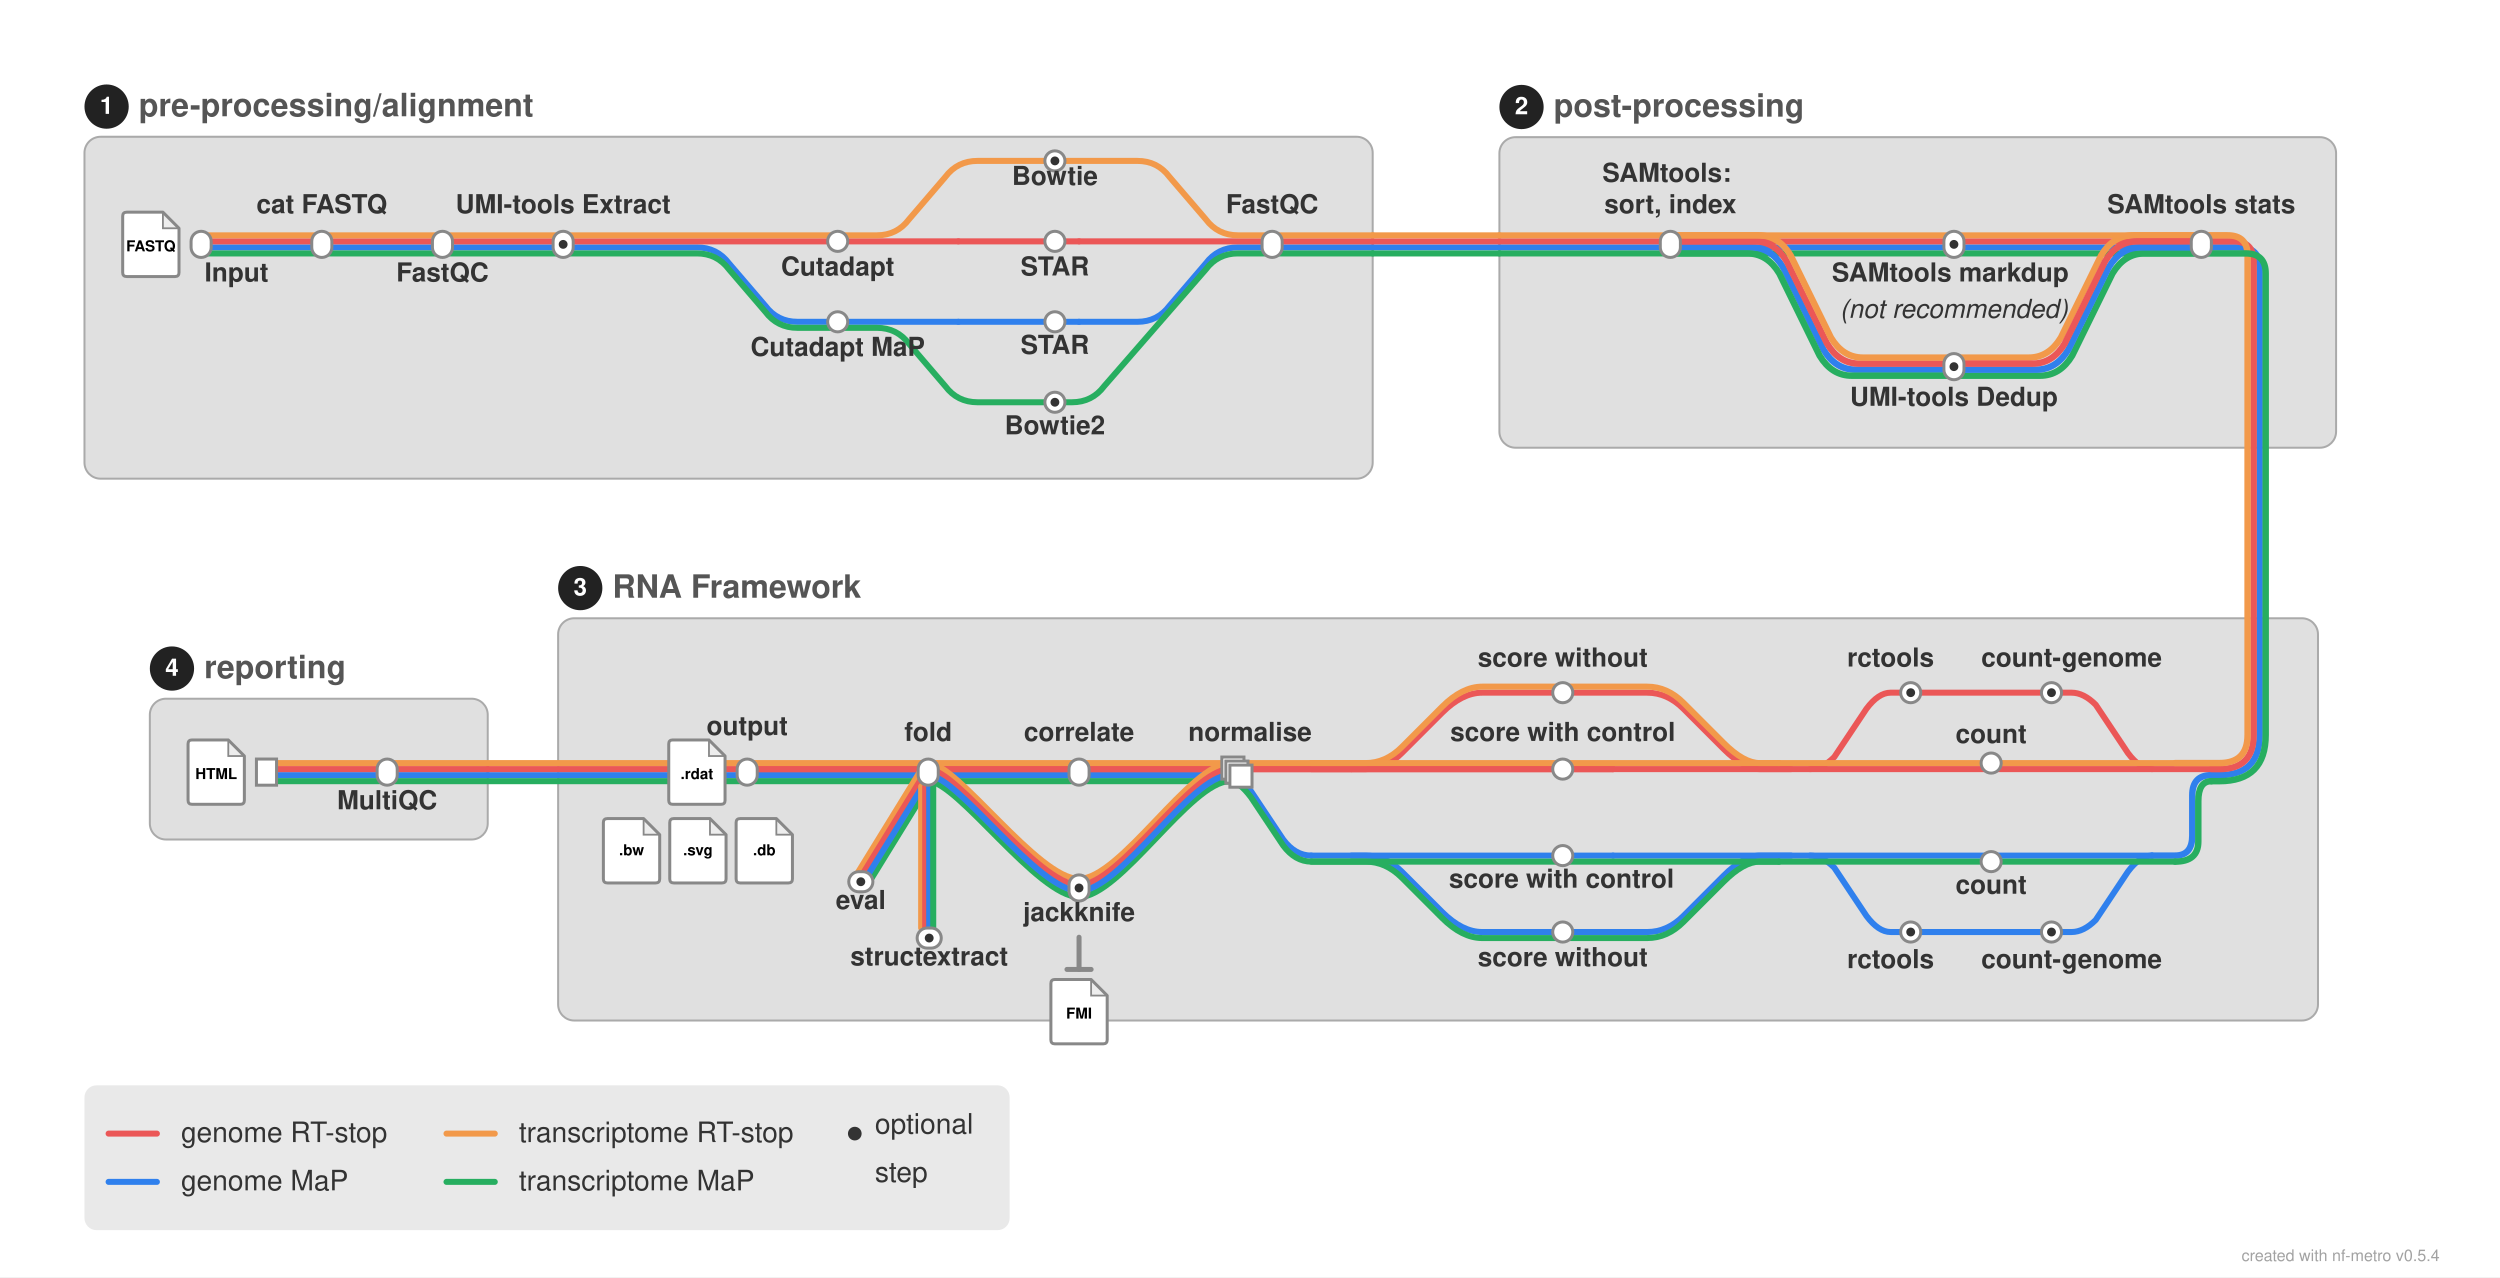
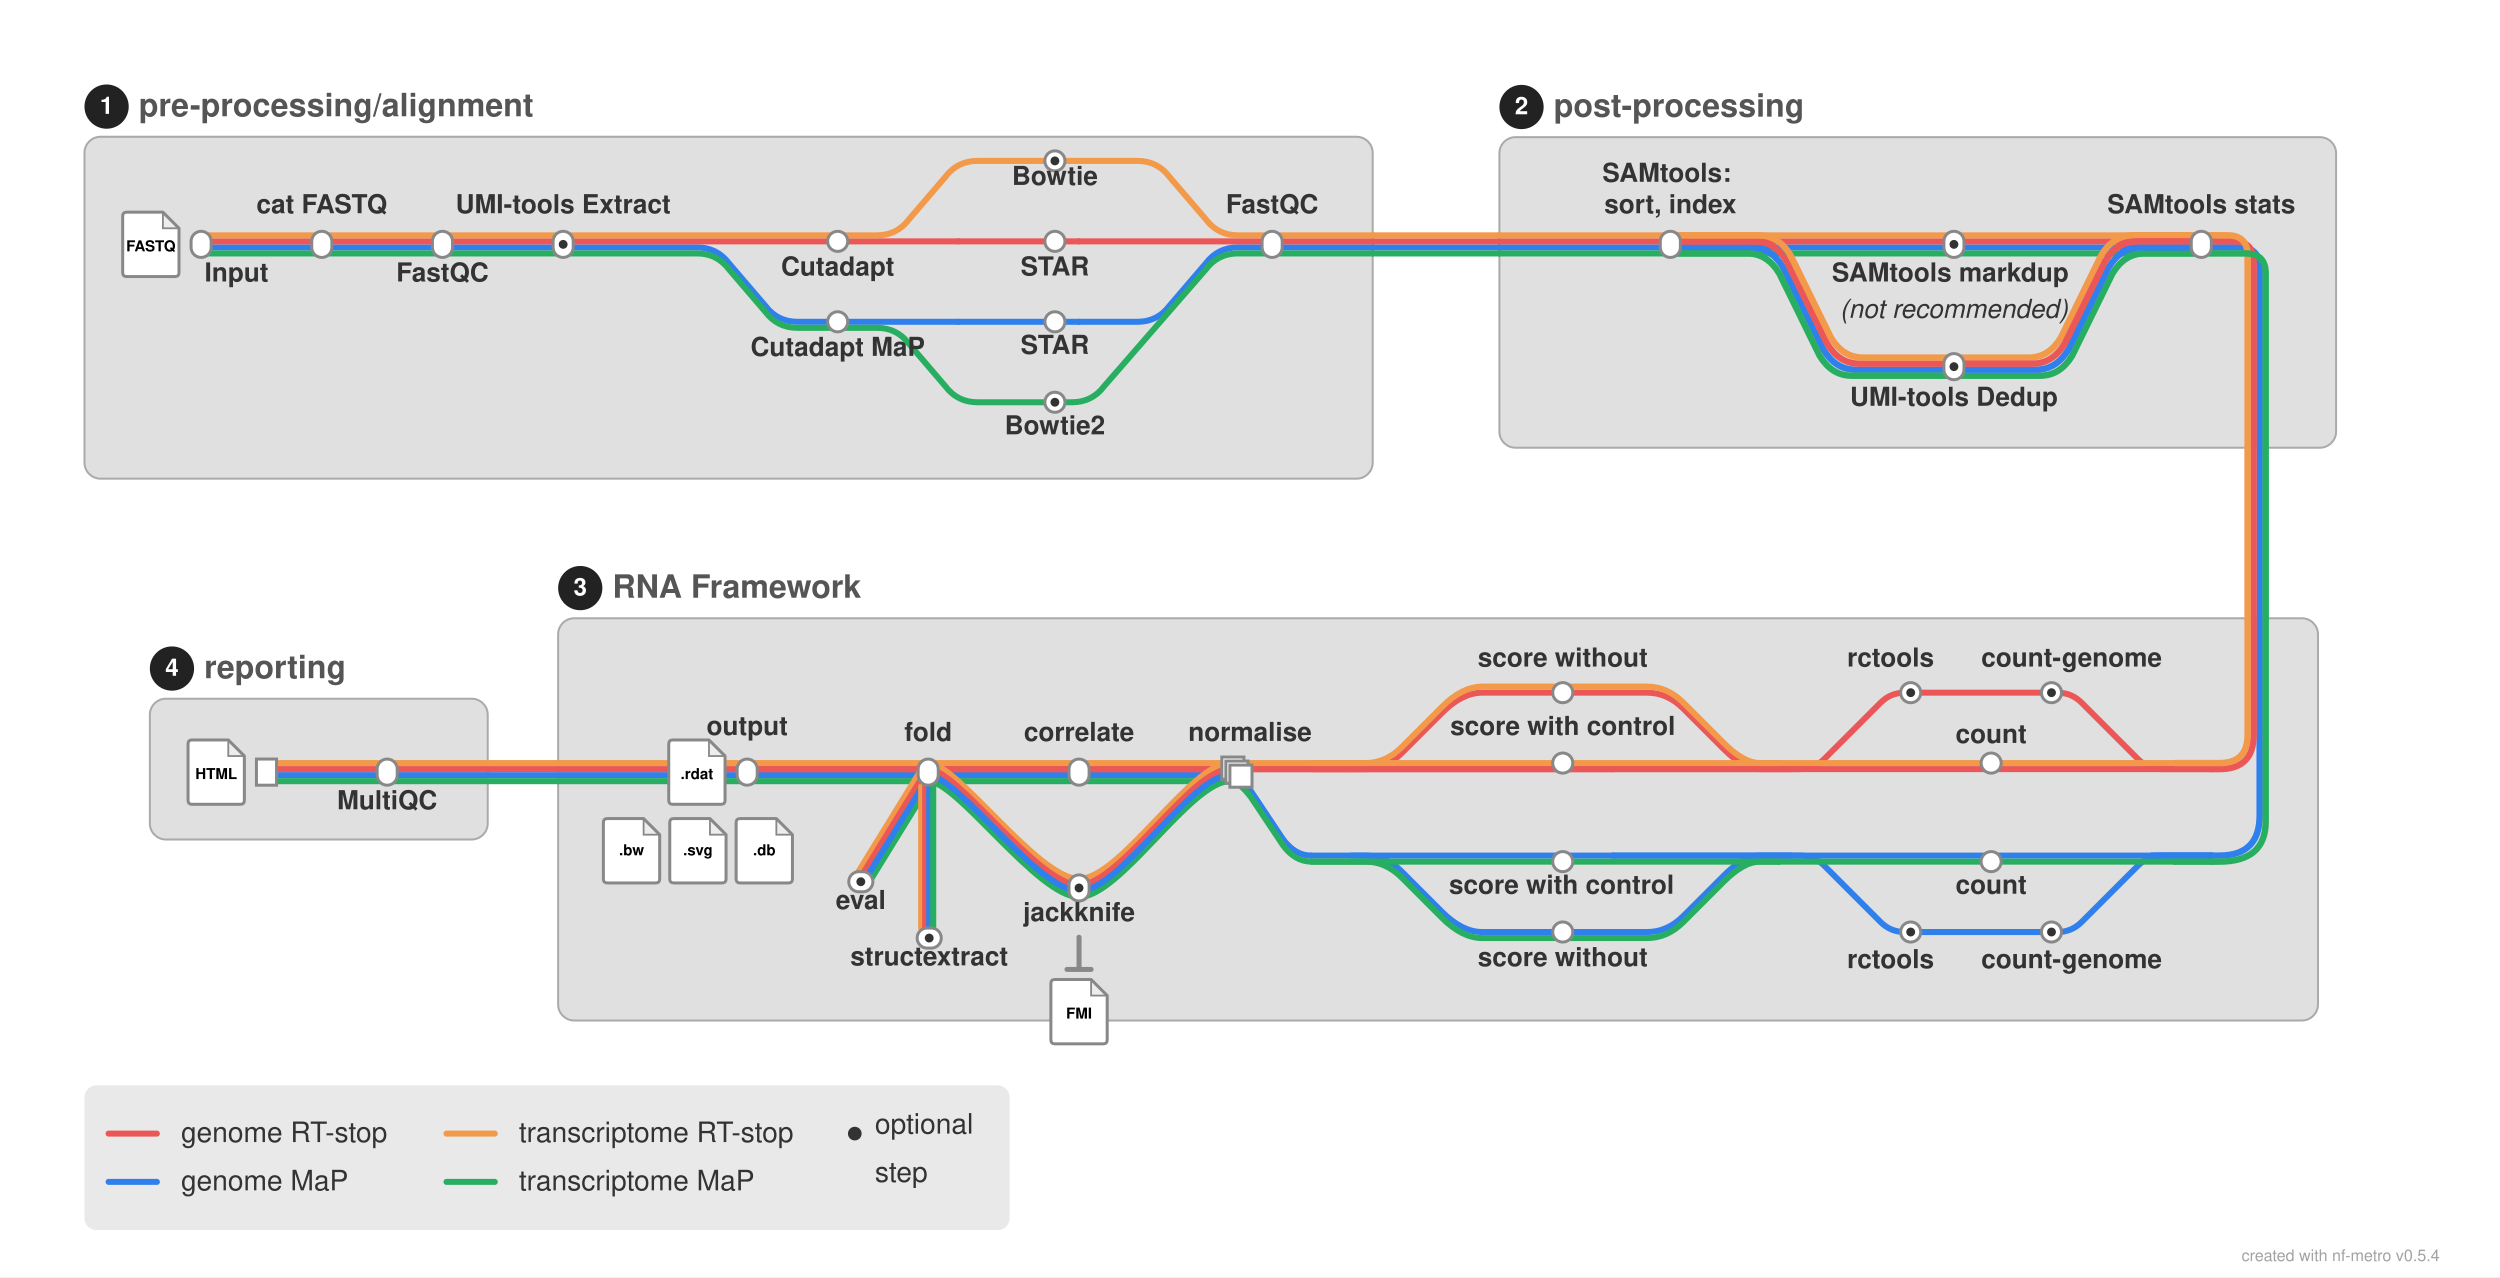
<svg xmlns="http://www.w3.org/2000/svg" width="1243" height="635" viewBox="420 0 1243 635">
  <defs>
</defs>
  <rect x="0" y="0" width="1663" height="635" fill="#ffffff" />
  <rect x="462" y="68.0" width="640.5" height="170.0" rx="8" ry="8" fill="#e0e0e0" stroke="#aaaaaa" stroke-width="1.0" />
  <circle cx="473" cy="53.0" r="11" fill="#222222" class="nf-metro-section-num-circle" />
  <text x="473" y="53.0" font-size="12" fill="#ffffff" font-family="'Helvetica Neue', Helvetica, Arial, sans-serif" font-weight="bold" text-anchor="middle" dy="0.3em">1</text>
  <text x="489" y="53.0" font-size="16.0" fill="#555555" font-family="'Helvetica Neue', Helvetica, Arial, sans-serif" font-weight="bold" dy="0.3em" class="nf-metro-section-label">pre-processing/alignment</text>
  <rect x="1165.5" y="68.2" width="416.0" height="154.4" rx="8" ry="8" fill="#e0e0e0" stroke="#aaaaaa" stroke-width="1.0" />
  <circle cx="1176.5" cy="53.2" r="11" fill="#222222" class="nf-metro-section-num-circle" />
  <text x="1176.5" y="53.2" font-size="12" fill="#ffffff" font-family="'Helvetica Neue', Helvetica, Arial, sans-serif" font-weight="bold" text-anchor="middle" dy="0.3em">2</text>
  <text x="1192.5" y="53.2" font-size="16.0" fill="#555555" font-family="'Helvetica Neue', Helvetica, Arial, sans-serif" font-weight="bold" dy="0.3em" class="nf-metro-section-label">post-processing</text>
  <rect x="697.5" y="307.4" width="875.0" height="200.0" rx="8" ry="8" fill="#e0e0e0" stroke="#aaaaaa" stroke-width="1.0" />
  <circle cx="708.5" cy="292.4" r="11" fill="#222222" class="nf-metro-section-num-circle" />
  <text x="708.5" y="292.4" font-size="12" fill="#ffffff" font-family="'Helvetica Neue', Helvetica, Arial, sans-serif" font-weight="bold" text-anchor="middle" dy="0.3em">3</text>
  <text x="724.5" y="292.4" font-size="16.0" fill="#555555" font-family="'Helvetica Neue', Helvetica, Arial, sans-serif" font-weight="bold" dy="0.3em" class="nf-metro-section-label">RNA Framework</text>
  <rect x="494.5" y="347.4" width="168.0" height="70.0" rx="8" ry="8" fill="#e0e0e0" stroke="#aaaaaa" stroke-width="1.0" />
  <circle cx="505.5" cy="332.4" r="11" fill="#222222" class="nf-metro-section-num-circle" />
  <text x="505.5" y="332.4" font-size="12" fill="#ffffff" font-family="'Helvetica Neue', Helvetica, Arial, sans-serif" font-weight="bold" text-anchor="middle" dy="0.3em">4</text>
  <text x="521.5" y="332.4" font-size="16.0" fill="#555555" font-family="'Helvetica Neue', Helvetica, Arial, sans-serif" font-weight="bold" dy="0.3em" class="nf-metro-section-label">reporting</text>
  <path d="M1197,463.4L1157,463.4Q1147,463.4 1137,453.4L1117,433.4Q1109,425.4 1099,425.4L1072,425.4" stroke="#2f80ed" stroke-width="3.0" fill="none" stroke-linecap="round" stroke-linejoin="round" />
  <path d="M1197,344.4L1157,344.4Q1147,344.4 1137,354.4L1117,374.4Q1109,382.4 1099,382.4L1072,382.4" stroke="#eb5757" stroke-width="3.0" fill="none" stroke-linecap="round" stroke-linejoin="round" />
  <path d="M1310.5,425.4L1295,425.4Q1287,425.4 1277,435.4L1257,455.4Q1249,463.4 1239,463.4L1197,463.4" stroke="#2f80ed" stroke-width="3.0" fill="none" stroke-linecap="round" stroke-linejoin="round" />
  <path d="M1222,425.4L1092,425.4" stroke="#2f80ed" stroke-width="3.0" stroke-linecap="round" />
  <path d="M1072,425.4Q1064,425.4 1058,417.4L1042,393.4Q1036,385.4 1031.5,385.4" stroke="#2f80ed" stroke-width="3.0" fill="none" stroke-linecap="round" stroke-linejoin="round" />
-   <path d="M1519.5,385.4Q1510,385.4 1510,395.4L1510,415.4Q1510,425.4 1501.5,425.4L1490,425.4" stroke="#2f80ed" stroke-width="3.2" fill="none" stroke-linecap="round" stroke-linejoin="round" />
-   <path d="M1490,425.4Q1484,425.4 1478,433.4L1462,457.4Q1456,463.4 1450,463.4L1360,463.4Q1354,463.4 1348,455.4L1332,431.4Q1326,425.4 1320,425.4L1222,425.4" stroke="#2f80ed" stroke-width="3.0" fill="none" stroke-linecap="round" stroke-linejoin="round" />
-   <path d="M1490,425.4L1320,425.4" stroke="#2f80ed" stroke-width="3.0" stroke-linecap="round" />
+   <path d="M1519.5,425.4L1490,425.4" stroke="#2f80ed" stroke-width="3.2" fill="none" stroke-linecap="round" stroke-linejoin="round" />
+   <path d="M1519.5,425.4L1495,425.4Q1488,425.4 1483,430.4L1455,458.4Q1450,463.4 1443,463.4L1367,463.4Q1360,463.4 1355,458.4L1327,430.4Q1322,425.4 1315,425.4L1222,425.4" stroke="#2f80ed" stroke-width="3.0" fill="none" stroke-linecap="round" stroke-linejoin="round" />
+   <path d="M1519.5,425.4L1222,425.4" stroke="#2f80ed" stroke-width="3.0" stroke-linecap="round" />
  <path d="M1031.5,385.4L956.5,385.4" stroke="#2f80ed" stroke-width="3.0" stroke-linecap="round" />
  <path d="M956.5,385.4L791.5,385.4" stroke="#2f80ed" stroke-width="3.0" stroke-linecap="round" />
  <path d="M612.5,385.4L552.5,385.4" stroke="#2f80ed" stroke-width="3.0" stroke-linecap="round" />
  <path d="M791.5,385.4L1031.5,385.4" stroke="#2f80ed" stroke-width="3.0" stroke-linecap="round" />
  <path d="M662.5,385.4L612.5,385.4" stroke="#2f80ed" stroke-width="3.0" stroke-linecap="round" />
  <path d="M1031.5,385.4L662.5,385.4" stroke="#2f80ed" stroke-width="3.0" stroke-linecap="round" />
-   <path d="M1519.5,382.4L1490,382.4Q1484,382.4 1478,374.4L1462,350.4Q1456,344.4 1450,344.4L1360,344.4Q1354,344.4 1348,352.4L1332,376.4Q1326,382.4 1320,382.4L1222,382.4" stroke="#eb5757" stroke-width="3.0" fill="none" stroke-linecap="round" stroke-linejoin="round" />
-   <path d="M1490,382.4L1320,382.4" stroke="#eb5757" stroke-width="3.0" stroke-linecap="round" />
+   <path d="M1519.5,382.4L1495,382.4Q1488,382.4 1483,377.4L1455,349.4Q1450,344.4 1443,344.4L1367,344.4Q1360,344.4 1355,349.4L1327,377.4Q1322,382.4 1315,382.4L1222,382.4" stroke="#eb5757" stroke-width="3.0" fill="none" stroke-linecap="round" stroke-linejoin="round" />
+   <path d="M1519.5,382.4L1222,382.4" stroke="#eb5757" stroke-width="3.0" stroke-linecap="round" />
  <path d="M1310.5,382.4L1295,382.4Q1287,382.4 1277,372.4L1257,352.4Q1249,344.4 1239,344.4L1197,344.4" stroke="#eb5757" stroke-width="3.0" fill="none" stroke-linecap="round" stroke-linejoin="round" />
  <path d="M1222,382.4L1092,382.4" stroke="#eb5757" stroke-width="3.0" stroke-linecap="round" />
  <path d="M1092,382.4L1031.5,382.4" stroke="#eb5757" stroke-width="3.0" stroke-linecap="round" />
  <path d="M1031.5,382.4L956.5,382.4" stroke="#eb5757" stroke-width="3.0" stroke-linecap="round" />
  <path d="M956.5,382.4L881.5,382.4" stroke="#eb5757" stroke-width="3.0" stroke-linecap="round" />
  <path d="M881.5,382.4L791.5,382.4" stroke="#eb5757" stroke-width="3.0" stroke-linecap="round" />
  <path d="M612.5,382.4L552.5,382.4" stroke="#eb5757" stroke-width="3.0" stroke-linecap="round" />
  <path d="M791.5,382.4L1222,382.4" stroke="#eb5757" stroke-width="3.0" stroke-linecap="round" />
  <path d="M662.5,382.4L612.5,382.4" stroke="#eb5757" stroke-width="3.0" stroke-linecap="round" />
  <path d="M1222,382.4L662.5,382.4" stroke="#eb5757" stroke-width="3.0" stroke-linecap="round" />
  <path d="M836.5,160L896.5,160" stroke="#2f80ed" stroke-width="3.0" stroke-linecap="round" />
  <path d="M896.5,160L956.5,160" stroke="#2f80ed" stroke-width="3.0" stroke-linecap="round" />
  <path d="M956.5,160L985.5,160Q995.5,160 1001.5,152L1019.5,131Q1025.5,123 1035.5,123L1052.5,123" stroke="#2f80ed" stroke-width="3.0" fill="none" stroke-linecap="round" stroke-linejoin="round" />
  <path d="M520,123L580,123" stroke="#2f80ed" stroke-width="3.0" stroke-linecap="round" />
  <path d="M580,123L640,123" stroke="#2f80ed" stroke-width="3.0" stroke-linecap="round" />
  <path d="M640,123L700,123" stroke="#2f80ed" stroke-width="3.0" stroke-linecap="round" />
  <path d="M700,123L766.5,123Q776.5,123 782.5,131L800.5,152Q806.5,160 816.5,160L836.5,160" stroke="#2f80ed" stroke-width="3.0" fill="none" stroke-linecap="round" stroke-linejoin="round" />
  <path d="M1250.5,123L1391.5,123" stroke="#2f80ed" stroke-width="3.0" stroke-linecap="round" />
  <path d="M1250.5,126L1391.5,126" stroke="#27ae60" stroke-width="3.0" stroke-linecap="round" />
  <path d="M1250.5,123L1290.6,123Q1300.6,123 1306.6,133L1326.6,173.8Q1332.6,183.8 1342.6,183.8L1391.5,183.8" stroke="#2f80ed" stroke-width="3.2" fill="none" stroke-linecap="round" stroke-linejoin="round" />
  <path d="M1391.5,123L1514.5,123" stroke="#2f80ed" stroke-width="3.0" stroke-linecap="round" />
  <path d="M1052.5,123L1102.5,123" stroke="#2f80ed" stroke-width="3.0" stroke-linecap="round" />
  <path d="M1165.5,123L1250.5,123" stroke="#2f80ed" stroke-width="3.0" stroke-linecap="round" />
-   <path d="M1514.5,123L1533.5,123Q1543.5,123 1543.5,133L1543.5,365.4Q1543.5,385.4 1523.5,385.4L1519.5,385.4" stroke="#2f80ed" stroke-width="3.2" fill="none" stroke-linecap="round" stroke-linejoin="round" />
+   <path d="M1514.5,123L1533.5,123Q1543.5,123 1543.5,133L1543.5,405.4Q1543.5,425.4 1523.5,425.4L1519.5,425.4" stroke="#2f80ed" stroke-width="3.2" fill="none" stroke-linecap="round" stroke-linejoin="round" />
  <path d="M1102.5,123L1165.5,123" stroke="#2f80ed" stroke-width="3.0" stroke-linecap="round" />
  <path d="M520,120L580,120" stroke="#eb5757" stroke-width="3.0" stroke-linecap="round" />
  <path d="M580,120L640,120" stroke="#eb5757" stroke-width="3.0" stroke-linecap="round" />
  <path d="M640,120L700,120" stroke="#eb5757" stroke-width="3.0" stroke-linecap="round" />
  <path d="M700,120L836.5,120" stroke="#eb5757" stroke-width="3.0" stroke-linecap="round" />
  <path d="M836.5,120L896.5,120" stroke="#eb5757" stroke-width="3.0" stroke-linecap="round" />
  <path d="M896.5,120L956.5,120" stroke="#eb5757" stroke-width="3.0" stroke-linecap="round" />
  <path d="M956.5,120L1052.5,120" stroke="#eb5757" stroke-width="3.0" stroke-linecap="round" />
  <path d="M1250.5,120L1391.5,120" stroke="#eb5757" stroke-width="3.0" stroke-linecap="round" />
  <path d="M1250.5,120L1292.4,120Q1302.4,120 1308.4,130L1328.4,170.8Q1334.4,180.8 1344.4,180.8L1391.5,180.8" stroke="#eb5757" stroke-width="3.2" fill="none" stroke-linecap="round" stroke-linejoin="round" />
  <path d="M1391.5,120L1514.5,120" stroke="#eb5757" stroke-width="3.0" stroke-linecap="round" />
  <path d="M1052.5,120L1102.5,120" stroke="#eb5757" stroke-width="3.0" stroke-linecap="round" />
  <path d="M1165.5,120L1250.5,120" stroke="#eb5757" stroke-width="3.0" stroke-linecap="round" />
  <path d="M1514.5,120L1530.5,120Q1540.5,120 1540.5,130L1540.5,365.4Q1540.5,382.4 1523.5,382.4L1519.5,382.4" stroke="#eb5757" stroke-width="3.2" fill="none" stroke-linecap="round" stroke-linejoin="round" />
  <path d="M1102.5,120L1165.5,120" stroke="#eb5757" stroke-width="3.0" stroke-linecap="round" />
  <path d="M520,117L856,117Q866,117 872,109L890,88Q896,80 906,80L944.5,80" stroke="#f2994a" stroke-width="3.0" fill="none" stroke-linecap="round" stroke-linejoin="round" />
  <path d="M944.5,80L985.5,80Q995.5,80 1001.5,88L1019.5,109Q1025.5,117 1035.5,117L1052.5,117" stroke="#f2994a" stroke-width="3.0" fill="none" stroke-linecap="round" stroke-linejoin="round" />
  <path d="M520,126L766.5,126Q776.5,126 782.5,134L800.5,155Q806.5,163 816.5,163L856,163Q866,163 872,171L890,192Q896,200 906,200L944.5,200" stroke="#27ae60" stroke-width="3.0" fill="none" stroke-linecap="round" stroke-linejoin="round" />
  <path d="M944.5,200L953,200Q963,200 969,192L1019.5,134Q1025.5,126 1035.5,126L1052.5,126" stroke="#27ae60" stroke-width="3.0" fill="none" stroke-linecap="round" stroke-linejoin="round" />
  <path d="M1052.5,117L1102.5,117" stroke="#f2994a" stroke-width="3.0" stroke-linecap="round" />
  <path d="M1102.5,117L1165.5,117" stroke="#f2994a" stroke-width="3.0" stroke-linecap="round" />
  <path d="M1165.5,117L1250.5,117" stroke="#f2994a" stroke-width="3.0" stroke-linecap="round" />
  <path d="M1250.5,117L1391.5,117" stroke="#f2994a" stroke-width="3.0" stroke-linecap="round" />
  <path d="M1250.5,117L1294.3,117Q1304.3,117 1310.3,127L1330.3,167.8Q1336.3,177.8 1346.3,177.8L1391.5,177.8" stroke="#f2994a" stroke-width="3.2" fill="none" stroke-linecap="round" stroke-linejoin="round" />
  <path d="M1391.5,117L1514.5,117" stroke="#f2994a" stroke-width="3.0" stroke-linecap="round" />
  <path d="M1052.5,126L1102.5,126" stroke="#27ae60" stroke-width="3.0" stroke-linecap="round" />
  <path d="M1102.5,126L1165.5,126" stroke="#27ae60" stroke-width="3.0" stroke-linecap="round" />
  <path d="M1165.5,126L1250.5,126" stroke="#27ae60" stroke-width="3.0" stroke-linecap="round" />
  <path d="M1250.5,126L1288.7,126Q1298.7,126 1304.7,136L1324.7,176.8Q1330.7,186.8 1340.7,186.8L1391.5,186.8" stroke="#27ae60" stroke-width="3.2" fill="none" stroke-linecap="round" stroke-linejoin="round" />
  <path d="M1391.5,126L1514.5,126" stroke="#27ae60" stroke-width="3.0" stroke-linecap="round" />
  <path d="M1391.5,177.8L1428.7,177.8Q1438.7,177.8 1444.7,167.8L1464.7,127Q1470.7,117 1480.7,117L1514.5,117" stroke="#f2994a" stroke-width="3.2" fill="none" stroke-linecap="round" stroke-linejoin="round" />
  <path d="M1514.5,117L1527.5,117Q1537.5,117 1537.5,127L1537.5,365.4Q1537.5,379.4 1523.5,379.4L1501.5,379.4" stroke="#f2994a" stroke-width="3.2" fill="none" stroke-linecap="round" stroke-linejoin="round" />
  <path d="M1391.5,186.8L1434.3,186.8Q1444.3,186.8 1450.3,176.8L1470.3,136Q1476.3,126 1486.3,126L1514.5,126" stroke="#27ae60" stroke-width="3.2" fill="none" stroke-linecap="round" stroke-linejoin="round" />
  <path d="M1391.5,183.8L1432.4,183.8Q1442.4,183.8 1448.4,173.8L1468.4,133Q1474.4,123 1484.4,123L1514.5,123" stroke="#2f80ed" stroke-width="3.2" fill="none" stroke-linecap="round" stroke-linejoin="round" />
  <path d="M1391.5,180.8L1430.6,180.8Q1440.6,180.8 1446.6,170.8L1466.6,130Q1472.6,120 1482.6,120L1514.5,120" stroke="#eb5757" stroke-width="3.2" fill="none" stroke-linecap="round" stroke-linejoin="round" />
-   <path d="M1514.5,126L1536.5,126Q1546.5,126 1546.5,136L1546.5,365.4Q1546.5,388.4 1523.5,388.4L1519.5,388.4" stroke="#27ae60" stroke-width="3.2" fill="none" stroke-linecap="round" stroke-linejoin="round" />
-   <path d="M1519.5,388.4Q1513,388.4 1513,398.4L1513,418.4Q1513,428.4 1501.5,428.4" stroke="#27ae60" stroke-width="3.2" fill="none" stroke-linecap="round" stroke-linejoin="round" />
+   <path d="M1514.5,126L1536.5,126Q1546.5,126 1546.5,136L1546.5,408.4Q1546.5,428.4 1523.5,428.4L1519.5,428.4" stroke="#27ae60" stroke-width="3.2" fill="none" stroke-linecap="round" stroke-linejoin="round" />
+   <path d="M1519.5,428.4L1501.5,428.4" stroke="#27ae60" stroke-width="3.2" fill="none" stroke-linecap="round" stroke-linejoin="round" />
  <rect x="939.5" y="75.0" width="10.0" height="10.0" rx="5.0" ry="5.0" fill="#ffffff" stroke="#888888" stroke-width="1.5" />
  <rect x="939.5" y="195.0" width="10.0" height="10.0" rx="5.0" ry="5.0" fill="#ffffff" stroke="#888888" stroke-width="1.5" />
  <text x="944.5" y="86.0" font-size="13.0" fill="#333333" font-family="'Helvetica Neue', Helvetica, Arial, sans-serif" font-weight="bold" text-anchor="middle" dominant-baseline="hanging">Bowtie</text>
  <text x="944.5" y="210.0" font-size="13.0" fill="#333333" font-family="'Helvetica Neue', Helvetica, Arial, sans-serif" font-weight="bold" text-anchor="middle" dominant-baseline="hanging">Bowtie2</text>
  <rect x="515" y="115.0" width="10.0" height="13.0" rx="5.0" ry="5.0" fill="#ffffff" stroke="#888888" stroke-width="1.5" />
  <path d="M483,105.5L501,105.5L509,113.5L509,135.5Q509,137.5 507,137.5L483,137.5Q481,137.5 481,135.5L481,107.5Q481,105.5 483,105.5Z" fill="#ffffff" stroke="#888888" stroke-width="1.5" stroke-linejoin="round" />
  <path d="M501,105.5L501,113.5L509,113.5Z" fill="#888888" opacity="0.15" stroke="none" />
  <path d="M501,105.5L501,113.5L509,113.5" fill="none" stroke="#888888" stroke-width="0.9" />
  <text x="495" y="122.7" font-size="7.5" fill="#000000" font-family="'Helvetica Neue', Helvetica, Arial, sans-serif" font-weight="bold" text-anchor="middle" dy="0.3em">FASTQ</text>
  <rect x="575" y="115.0" width="10.0" height="13.0" rx="5.0" ry="5.0" fill="#ffffff" stroke="#888888" stroke-width="1.5" />
  <rect x="635" y="115.0" width="10.0" height="13.0" rx="5.0" ry="5.0" fill="#ffffff" stroke="#888888" stroke-width="1.5" />
  <rect x="695" y="115.0" width="10.0" height="13.0" rx="5.0" ry="5.0" fill="#ffffff" stroke="#888888" stroke-width="1.5" />
  <rect x="831.5" y="115.0" width="10.0" height="10.0" rx="5.0" ry="5.0" fill="#ffffff" stroke="#888888" stroke-width="1.5" />
  <rect x="831.5" y="155.0" width="10.0" height="10.0" rx="5.0" ry="5.0" fill="#ffffff" stroke="#888888" stroke-width="1.5" />
  <rect x="939.5" y="115.0" width="10.0" height="10.0" rx="5.0" ry="5.0" fill="#ffffff" stroke="#888888" stroke-width="1.5" />
  <rect x="939.5" y="155.0" width="10.0" height="10.0" rx="5.0" ry="5.0" fill="#ffffff" stroke="#888888" stroke-width="1.5" />
  <rect x="1047.5" y="115.0" width="10.0" height="13.0" rx="5.0" ry="5.0" fill="#ffffff" stroke="#888888" stroke-width="1.5" />
  <rect x="1245.5" y="115.0" width="10.0" height="13.0" rx="5.0" ry="5.0" fill="#ffffff" stroke="#888888" stroke-width="1.5" />
  <rect x="1386.5" y="115.0" width="10.0" height="13.0" rx="5.0" ry="5.0" fill="#ffffff" stroke="#888888" stroke-width="1.5" />
  <rect x="1386.5" y="175.8" width="10.0" height="13.0" rx="5.0" ry="5.0" fill="#ffffff" stroke="#888888" stroke-width="1.5" />
  <rect x="1509.5" y="115.0" width="10.0" height="13.0" rx="5.0" ry="5.0" fill="#ffffff" stroke="#888888" stroke-width="1.5" />
  <rect x="1365" y="339.4" width="10.0" height="10.0" rx="5.0" ry="5.0" fill="#ffffff" stroke="#888888" stroke-width="1.5" />
  <rect x="1365" y="458.4" width="10.0" height="10.0" rx="5.0" ry="5.0" fill="#ffffff" stroke="#888888" stroke-width="1.5" />
  <text x="537.6" y="134.0" font-size="13.0" fill="#333333" font-family="'Helvetica Neue', Helvetica, Arial, sans-serif" font-weight="bold" text-anchor="middle" dominant-baseline="hanging">Input</text>
  <text x="1250.5" y="90.4" font-size="13.0" fill="#333333" font-family="'Helvetica Neue', Helvetica, Arial, sans-serif" font-weight="bold" text-anchor="middle" dominant-baseline="auto">
    <tspan x="1250.5" dy="0em">SAMtools:</tspan>
    <tspan x="1250.5" dy="1.2em">sort, index</tspan>
  </text>
  <text x="612.5" y="396.4" font-size="13.0" fill="#333333" font-family="'Helvetica Neue', Helvetica, Arial, sans-serif" font-weight="bold" text-anchor="middle" dominant-baseline="hanging">MultiQC</text>
  <text x="580" y="106.0" font-size="13.0" fill="#333333" font-family="'Helvetica Neue', Helvetica, Arial, sans-serif" font-weight="bold" text-anchor="middle" dominant-baseline="auto">cat FASTQ</text>
  <text x="1391.5" y="134.0" font-size="13.0" fill="#333333" font-family="'Helvetica Neue', Helvetica, Arial, sans-serif" font-weight="bold" text-anchor="middle" dominant-baseline="hanging">
    <tspan x="1391.5" dy="0em">SAMtools markdup</tspan>
    <tspan x="1391.5" dy="1.2em" font-weight="normal" font-style="italic">(not recommended)</tspan>
  </text>
  <text x="1391.5" y="195.8" font-size="13.0" fill="#333333" font-family="'Helvetica Neue', Helvetica, Arial, sans-serif" font-weight="bold" text-anchor="middle" dominant-baseline="hanging">UMI-tools Dedup</text>
  <text x="640" y="134.0" font-size="13.0" fill="#333333" font-family="'Helvetica Neue', Helvetica, Arial, sans-serif" font-weight="bold" text-anchor="middle" dominant-baseline="hanging">FastQC</text>
  <text x="1514.5" y="106.0" font-size="13.0" fill="#333333" font-family="'Helvetica Neue', Helvetica, Arial, sans-serif" font-weight="bold" text-anchor="middle" dominant-baseline="auto">SAMtools stats</text>
  <text x="1360" y="331.4" font-size="13.0" fill="#333333" font-family="'Helvetica Neue', Helvetica, Arial, sans-serif" font-weight="bold" text-anchor="middle" dominant-baseline="auto">rctools</text>
  <text x="1360" y="475.4" font-size="13.0" fill="#333333" font-family="'Helvetica Neue', Helvetica, Arial, sans-serif" font-weight="bold" text-anchor="middle" dominant-baseline="hanging">rctools</text>
  <text x="700" y="106.0" font-size="13.0" fill="#333333" font-family="'Helvetica Neue', Helvetica, Arial, sans-serif" font-weight="bold" text-anchor="middle" dominant-baseline="auto">UMI-tools Extract</text>
-   <text x="1197" y="368.4" font-size="13.0" fill="#333333" font-family="'Helvetica Neue', Helvetica, Arial, sans-serif" font-weight="bold" text-anchor="middle" dominant-baseline="auto">score with control</text>
-   <text x="1196.4" y="435.4" font-size="13.0" fill="#333333" font-family="'Helvetica Neue', Helvetica, Arial, sans-serif" font-weight="bold" text-anchor="middle" dominant-baseline="hanging">score with control</text>
+   <text x="1197" y="365.4" font-size="13.0" fill="#333333" font-family="'Helvetica Neue', Helvetica, Arial, sans-serif" font-weight="bold" text-anchor="middle" dominant-baseline="auto">score with control</text>
+   <text x="1196.4" y="438.4" font-size="13.0" fill="#333333" font-family="'Helvetica Neue', Helvetica, Arial, sans-serif" font-weight="bold" text-anchor="middle" dominant-baseline="hanging">score with control</text>
  <text x="1197" y="331.4" font-size="13.0" fill="#333333" font-family="'Helvetica Neue', Helvetica, Arial, sans-serif" font-weight="bold" text-anchor="middle" dominant-baseline="auto">score without</text>
  <text x="1197" y="474.4" font-size="13.0" fill="#333333" font-family="'Helvetica Neue', Helvetica, Arial, sans-serif" font-weight="bold" text-anchor="middle" dominant-baseline="hanging">score without</text>
  <text x="836.5" y="131.0" font-size="13.0" fill="#333333" font-family="'Helvetica Neue', Helvetica, Arial, sans-serif" font-weight="bold" text-anchor="middle" dominant-baseline="hanging">Cutadapt</text>
  <text x="836.5" y="171.0" font-size="13.0" fill="#333333" font-family="'Helvetica Neue', Helvetica, Arial, sans-serif" font-weight="bold" text-anchor="middle" dominant-baseline="hanging">Cutadapt MaP</text>
  <text x="1041.5" y="368.4" font-size="13.0" fill="#333333" font-family="'Helvetica Neue', Helvetica, Arial, sans-serif" font-weight="bold" text-anchor="middle" dominant-baseline="auto">normalise</text>
  <text x="944.5" y="131.0" font-size="13.0" fill="#333333" font-family="'Helvetica Neue', Helvetica, Arial, sans-serif" font-weight="bold" text-anchor="middle" dominant-baseline="hanging">STAR</text>
  <text x="956.5" y="368.4" font-size="13.0" fill="#333333" font-family="'Helvetica Neue', Helvetica, Arial, sans-serif" font-weight="bold" text-anchor="middle" dominant-baseline="auto">correlate</text>
  <text x="944.5" y="170.0" font-size="13.0" fill="#333333" font-family="'Helvetica Neue', Helvetica, Arial, sans-serif" font-weight="bold" text-anchor="middle" dominant-baseline="hanging">STAR</text>
  <text x="1052.5" y="106.0" font-size="13.0" fill="#333333" font-family="'Helvetica Neue', Helvetica, Arial, sans-serif" font-weight="bold" text-anchor="middle" dominant-baseline="auto">FastQC</text>
  <text x="881.5" y="368.4" font-size="13.0" fill="#333333" font-family="'Helvetica Neue', Helvetica, Arial, sans-serif" font-weight="bold" text-anchor="middle" dominant-baseline="auto">fold</text>
  <text x="791.5" y="365.4" font-size="13.0" fill="#333333" font-family="'Helvetica Neue', Helvetica, Arial, sans-serif" font-weight="bold" text-anchor="middle" dominant-baseline="auto">output</text>
  <rect x="462" y="539.633" width="460.0" height="72.0" rx="6" ry="6" fill="rgba(180, 180, 180, 0.3)" />
  <path d="M474,563.633L498,563.633" stroke="#eb5757" stroke-width="3.0" stroke-linecap="round" />
  <text x="510" y="563.633" font-size="14.0" fill="#333333" font-family="'Helvetica Neue', Helvetica, Arial, sans-serif" dy="0.3em">genome RT-stop</text>
  <path d="M474,587.633L498,587.633" stroke="#2f80ed" stroke-width="3.0" stroke-linecap="round" />
  <text x="510" y="587.633" font-size="14.0" fill="#333333" font-family="'Helvetica Neue', Helvetica, Arial, sans-serif" dy="0.3em">genome MaP</text>
  <path d="M642,563.633L666,563.633" stroke="#f2994a" stroke-width="3.0" stroke-linecap="round" />
  <text x="678" y="563.633" font-size="14.0" fill="#333333" font-family="'Helvetica Neue', Helvetica, Arial, sans-serif" dy="0.3em">transcriptome RT-stop</text>
  <path d="M642,587.633L666,587.633" stroke="#27ae60" stroke-width="3.0" stroke-linecap="round" />
  <text x="678" y="587.633" font-size="14.0" fill="#333333" font-family="'Helvetica Neue', Helvetica, Arial, sans-serif" dy="0.3em">transcriptome MaP</text>
  <path d="M722.0,407 L740.0,407 L748.0,415 L748.0,437 Q748.0,439,746.0,439 L722.0,439 Q720.0,439,720.0,437 L720.0,409 Q720.0,407,722.0,407 Z" fill="#ffffff" stroke="#888888" stroke-width="1.5" stroke-linejoin="round" />
  <path d="M740.0,407 L740.0,415 L748.0,415 Z" fill="#888888" opacity="0.15" stroke="none" />
  <path d="M740.0,407 L740.0,415 L748.0,415" fill="none" stroke="#888888" stroke-width="0.9" />
  <text x="734.0" y="423" font-size="7.5" fill="#000000" font-family="'Helvetica Neue', Helvetica, Arial, sans-serif" font-weight="bold" text-anchor="middle" dy="0.3em">.bw</text>
  <path d="M755.0,407 L773.0,407 L781.0,415 L781.0,437 Q781.0,439,779.0,439 L755.0,439 Q753.0,439,753.0,437 L753.0,409 Q753.0,407,755.0,407 Z" fill="#ffffff" stroke="#888888" stroke-width="1.5" stroke-linejoin="round" />
  <path d="M773.0,407 L773.0,415 L781.0,415 Z" fill="#888888" opacity="0.15" stroke="none" />
  <path d="M773.0,407 L773.0,415 L781.0,415" fill="none" stroke="#888888" stroke-width="0.9" />
  <text x="767.0" y="423" font-size="7.5" fill="#000000" font-family="'Helvetica Neue', Helvetica, Arial, sans-serif" font-weight="bold" text-anchor="middle" dy="0.3em">.svg</text>
  <path d="M788.0,407 L806.0,407 L814.0,415 L814.0,437 Q814.0,439,812.0,439 L788.0,439 Q786.0,439,786.0,437 L786.0,409 Q786.0,407,788.0,407 Z" fill="#ffffff" stroke="#888888" stroke-width="1.5" stroke-linejoin="round" />
  <path d="M806.0,407 L806.0,415 L814.0,415 Z" fill="#888888" opacity="0.15" stroke="none" />
  <path d="M806.0,407 L806.0,415 L814.0,415" fill="none" stroke="#888888" stroke-width="0.9" />
  <text x="800.0" y="423" font-size="7.5" fill="#000000" font-family="'Helvetica Neue', Helvetica, Arial, sans-serif" font-weight="bold" text-anchor="middle" dy="0.3em">.db</text>
  <text x="1633" y="627" font-size="8" fill="rgba(100, 100, 100, 0.6)" font-family="'Helvetica Neue', Helvetica, Arial, sans-serif" text-anchor="end">created with nf-metro v0.5.4</text>
  <path d="M1501.5,379.4L1304.5,379.4" stroke="#f2994a" stroke-width="3.0" stroke-linecap="round" />
  <path d="M1501.5,428.4L1304.5,428.4" stroke="#27ae60" stroke-width="3.0" stroke-linecap="round" />
  <path d="M1304.5,379.4L1031.5,379.4" stroke="#f2994a" stroke-width="3.0" stroke-linecap="round" />
  <path d="M1304.5,379.4L1295,379.4Q1287,379.4 1277,369.4L1257,349.4Q1249,341.4 1239,341.4L1197,341.4" stroke="#f2994a" stroke-width="3.0" fill="none" stroke-linecap="round" stroke-linejoin="round" />
  <path d="M1197,341.4L1157,341.4Q1147,341.4 1137,351.4L1117,371.4Q1109,379.4 1099,379.4L1072,379.4" stroke="#f2994a" stroke-width="3.0" fill="none" stroke-linecap="round" stroke-linejoin="round" />
  <path d="M1304.5,428.4L1072,428.4Q1064,428.4 1058,420.4L1042,396.4Q1036,388.4 1031.5,388.4" stroke="#27ae60" stroke-width="3.0" fill="none" stroke-linecap="round" stroke-linejoin="round" />
  <path d="M1304.5,428.4L1295,428.4Q1287,428.4 1277,438.4L1257,458.4Q1249,466.4 1239,466.4L1197,466.4" stroke="#27ae60" stroke-width="3.0" fill="none" stroke-linecap="round" stroke-linejoin="round" />
  <path d="M1197,466.4L1157,466.4Q1147,466.4 1137,456.4L1117,436.4Q1109,428.4 1099,428.4L1072,428.4" stroke="#27ae60" stroke-width="3.0" fill="none" stroke-linecap="round" stroke-linejoin="round" />
  <path d="M1031.5,379.4L552.5,379.4" stroke="#f2994a" stroke-width="3.0" stroke-linecap="round" />
  <path d="M1031.5,388.4L552.5,388.4" stroke="#27ae60" stroke-width="3.0" stroke-linecap="round" />
  <path d="M1031.5,379.4C1012,379.4 977,437 956.5,437C936,437 896,379.4 881.5,379.4" stroke="#f2994a" stroke-width="3.0" fill="none" stroke-linecap="round" stroke-linejoin="round" />
  <path d="M1031.5,388.4C1012,388.4 977,446 956.5,446C936,446 896,388.4 881.5,388.4" stroke="#27ae60" stroke-width="3.0" fill="none" stroke-linecap="round" stroke-linejoin="round" />
  <path d="M877.7,383.2L844.2,437.6" stroke="#f2994a" stroke-width="3.0" fill="none" stroke-linecap="round" stroke-linejoin="round" />
  <path d="M885.3,384.8L851.8,439.2" stroke="#27ae60" stroke-width="3.0" fill="none" stroke-linecap="round" stroke-linejoin="round" />
  <rect x="1435" y="339.4" width="10.0" height="10.0" rx="5.0" ry="5.0" fill="#ffffff" stroke="#888888" stroke-width="1.5" />
  <rect x="1435" y="458.4" width="10.0" height="10.0" rx="5.0" ry="5.0" fill="#ffffff" stroke="#888888" stroke-width="1.5" />
  <rect x="1405" y="374.4" width="10.0" height="10.0" rx="5.0" ry="5.0" fill="#ffffff" stroke="#888888" stroke-width="1.5" />
  <rect x="1405" y="423.4" width="10.0" height="10.0" rx="5.0" ry="5.0" fill="#ffffff" stroke="#888888" stroke-width="1.5" />
  <text x="1450" y="331.4" font-size="13.0" fill="#333333" font-family="'Helvetica Neue', Helvetica, Arial, sans-serif" font-weight="bold" text-anchor="middle" dominant-baseline="auto">count-genome</text>
  <text x="1450" y="475.4" font-size="13.0" fill="#333333" font-family="'Helvetica Neue', Helvetica, Arial, sans-serif" font-weight="bold" text-anchor="middle" dominant-baseline="hanging">count-genome</text>
  <text x="1410" y="369.4" font-size="13.0" fill="#333333" font-family="'Helvetica Neue', Helvetica, Arial, sans-serif" font-weight="bold" text-anchor="middle" dominant-baseline="auto">count</text>
  <text x="1410" y="438.4" font-size="13.0" fill="#333333" font-family="'Helvetica Neue', Helvetica, Arial, sans-serif" font-weight="bold" text-anchor="middle" dominant-baseline="hanging">count</text>
  <path d="M1031.5,382.4C1012,382.4 977,440 956.5,440C936,440 896,382.4 881.5,382.4" stroke="#eb5757" stroke-width="3.0" fill="none" stroke-linecap="round" stroke-linejoin="round" />
  <path d="M1031.5,385.4C1012,385.4 977,443 956.5,443C936,443 896,385.4 881.5,385.4" stroke="#2f80ed" stroke-width="3.0" fill="none" stroke-linecap="round" stroke-linejoin="round" />
  <rect x="951.5" y="435.0" width="10.0" height="13.0" rx="5.0" ry="5.0" fill="#ffffff" stroke="#888888" stroke-width="1.5" />
  <text x="956.5" y="452.0" font-size="13.0" fill="#333333" font-family="'Helvetica Neue', Helvetica, Arial, sans-serif" font-weight="bold" text-anchor="middle" dominant-baseline="hanging">jackknife</text>
  <path d="M956.5,466L956.5,482" stroke="#888888" stroke-width="2.5" fill="none" stroke-linecap="round" />
  <path d="M950.5,482L962.5,482" stroke="#888888" stroke-width="2.5" fill="none" stroke-linecap="round" />
  <path d="M944.5,487L962.5,487L970.5,495L970.5,517Q970.5,519 968.5,519L944.5,519Q942.5,519 942.5,517L942.5,489Q942.5,487 944.5,487Z" fill="#ffffff" stroke="#888888" stroke-width="1.5" stroke-linejoin="round" />
  <path d="M962.5,487L962.5,495L970.5,495Z" fill="#888888" opacity="0.15" stroke="none" />
  <path d="M962.5,487L962.5,495L970.5,495" fill="none" stroke="#888888" stroke-width="0.9" />
  <text x="956.5" y="504.2" font-size="7.5" fill="#000000" font-family="'Helvetica Neue', Helvetica, Arial, sans-serif" font-weight="bold" text-anchor="middle" dy="0.3em">FMI</text>
  <path d="M880.2,383.7L846.7,438.1" stroke="#eb5757" stroke-width="3.0" fill="none" stroke-linecap="round" stroke-linejoin="round" />
  <path d="M882.8,384.3L849.3,438.7" stroke="#2f80ed" stroke-width="3.0" fill="none" stroke-linecap="round" stroke-linejoin="round" />
  <rect x="842" y="433.4" width="12.0" height="10.0" rx="5.0" ry="5.0" fill="#ffffff" stroke="#888888" stroke-width="1.5" />
  <text x="848" y="446.0" font-size="13.0" fill="#333333" font-family="'Helvetica Neue', Helvetica, Arial, sans-serif" font-weight="bold" text-anchor="middle" dominant-baseline="hanging">eval</text>
  <path d="M878,391L878,461.4" stroke="#f2994a" stroke-width="3.0" fill="none" stroke-linecap="round" />
  <path d="M880,391L880,461.4" stroke="#eb5757" stroke-width="3.0" fill="none" stroke-linecap="round" />
  <path d="M882,391L882,461.4" stroke="#2f80ed" stroke-width="3.0" fill="none" stroke-linecap="round" />
  <path d="M884,391L884,461.4" stroke="#27ae60" stroke-width="3.0" fill="none" stroke-linecap="round" />
  <rect x="876" y="461.4" width="12.0" height="10.0" rx="5.0" ry="5.0" fill="#ffffff" stroke="#888888" stroke-width="1.5" />
  <text x="882" y="474.0" font-size="13.0" fill="#333333" font-family="'Helvetica Neue', Helvetica, Arial, sans-serif" font-weight="bold" text-anchor="middle" dominant-baseline="hanging">structextract</text>
-   <rect x="1192" y="377.4" width="10.0" height="10.0" rx="5.0" ry="5.0" fill="#ffffff" stroke="#888888" stroke-width="1.5" />
+   <rect x="1192" y="374.4" width="10.0" height="10.0" rx="5.0" ry="5.0" fill="#ffffff" stroke="#888888" stroke-width="1.5" />
  <rect x="1192" y="339.4" width="10.0" height="10.0" rx="5.0" ry="5.0" fill="#ffffff" stroke="#888888" stroke-width="1.5" />
-   <rect x="1192" y="420.4" width="10.0" height="10.0" rx="5.0" ry="5.0" fill="#ffffff" stroke="#888888" stroke-width="1.5" />
+   <rect x="1192" y="423.4" width="10.0" height="10.0" rx="5.0" ry="5.0" fill="#ffffff" stroke="#888888" stroke-width="1.5" />
  <rect x="1192" y="458.4" width="10.0" height="10.0" rx="5.0" ry="5.0" fill="#ffffff" stroke="#888888" stroke-width="1.5" />
  <rect x="1027.5" y="376.4" width="11.0" height="11.0" fill="#ffffff" stroke="#888888" stroke-width="1.5" />
  <rect x="1029.5" y="378.4" width="11.0" height="11.0" fill="#ffffff" stroke="#888888" stroke-width="1.5" />
  <rect x="1031.5" y="380.4" width="11.0" height="11.0" fill="#ffffff" stroke="#888888" stroke-width="1.5" />
  <rect x="876.5" y="377.4" width="10.0" height="13.0" rx="5.0" ry="5.0" fill="#ffffff" stroke="#888888" stroke-width="1.5" />
  <rect x="951.5" y="377.4" width="10.0" height="13.0" rx="5.0" ry="5.0" fill="#ffffff" stroke="#888888" stroke-width="1.5" />
  <rect x="786.5" y="377.4" width="10.0" height="13.0" rx="5.0" ry="5.0" fill="#ffffff" stroke="#888888" stroke-width="1.5" />
  <path d="M754.5,367.9L772.5,367.9L780.5,375.9L780.5,397.9Q780.5,399.9 778.5,399.9L754.5,399.9Q752.5,399.9 752.5,397.9L752.5,369.9Q752.5,367.9 754.5,367.9Z" fill="#ffffff" stroke="#888888" stroke-width="1.5" stroke-linejoin="round" />
  <path d="M772.5,367.9L772.5,375.9L780.5,375.9Z" fill="#888888" opacity="0.15" stroke="none" />
  <path d="M772.5,367.9L772.5,375.9L780.5,375.9" fill="none" stroke="#888888" stroke-width="0.9" />
  <text x="766.5" y="385.1" font-size="7.5" fill="#000000" font-family="'Helvetica Neue', Helvetica, Arial, sans-serif" font-weight="bold" text-anchor="middle" dy="0.3em">.rdat</text>
  <rect x="607.5" y="377.4" width="10.0" height="13.0" rx="5.0" ry="5.0" fill="#ffffff" stroke="#888888" stroke-width="1.5" />
  <rect x="547.5" y="377.4" width="10.0" height="13.0" fill="#ffffff" stroke="#888888" stroke-width="1.5" />
  <path d="M515.5,367.9L533.5,367.9L541.5,375.9L541.5,397.9Q541.5,399.9 539.5,399.9L515.5,399.9Q513.5,399.9 513.5,397.9L513.5,369.9Q513.5,367.9 515.5,367.9Z" fill="#ffffff" stroke="#888888" stroke-width="1.5" stroke-linejoin="round" />
  <path d="M533.5,367.9L533.5,375.9L541.5,375.9Z" fill="#888888" opacity="0.15" stroke="none" />
  <path d="M533.5,367.9L533.5,375.9L541.5,375.9" fill="none" stroke="#888888" stroke-width="0.9" />
  <text x="527.5" y="385.1" font-size="7.5" fill="#000000" font-family="'Helvetica Neue', Helvetica, Arial, sans-serif" font-weight="bold" text-anchor="middle" dy="0.3em">HTML</text>
  <g>
    <circle cx="700" cy="121.5" r="2.2" fill="#333333" />
    <circle cx="944.5" cy="80.0" r="2.2" fill="#333333" />
    <circle cx="944.5" cy="200.0" r="2.2" fill="#333333" />
    <circle cx="1391.5" cy="121.5" r="2.2" fill="#333333" />
    <circle cx="1391.5" cy="182.3" r="2.2" fill="#333333" />
    <circle cx="1440" cy="344.4" r="2.2" fill="#333333" />
    <circle cx="1440" cy="463.4" r="2.2" fill="#333333" />
    <circle cx="1370" cy="344.4" r="2.2" fill="#333333" />
    <circle cx="1370" cy="463.4" r="2.2" fill="#333333" />
    <circle cx="956.5" cy="441.5" r="2.2" fill="#333333" />
    <circle cx="848" cy="438.4" r="2.2" fill="#333333" />
    <circle cx="882" cy="466.4" r="2.2" fill="#333333" />
    <circle cx="845" cy="563.633" r="3.4" fill="#333333" />
    <text font-size="14.0" fill="#333333" font-family="'Helvetica Neue', Helvetica, Arial, sans-serif" dy="0.3em">
      <tspan x="855" y="563.633">optional</tspan>
      <tspan x="855" y="587.633">step</tspan>
    </text>
  </g>
</svg>
